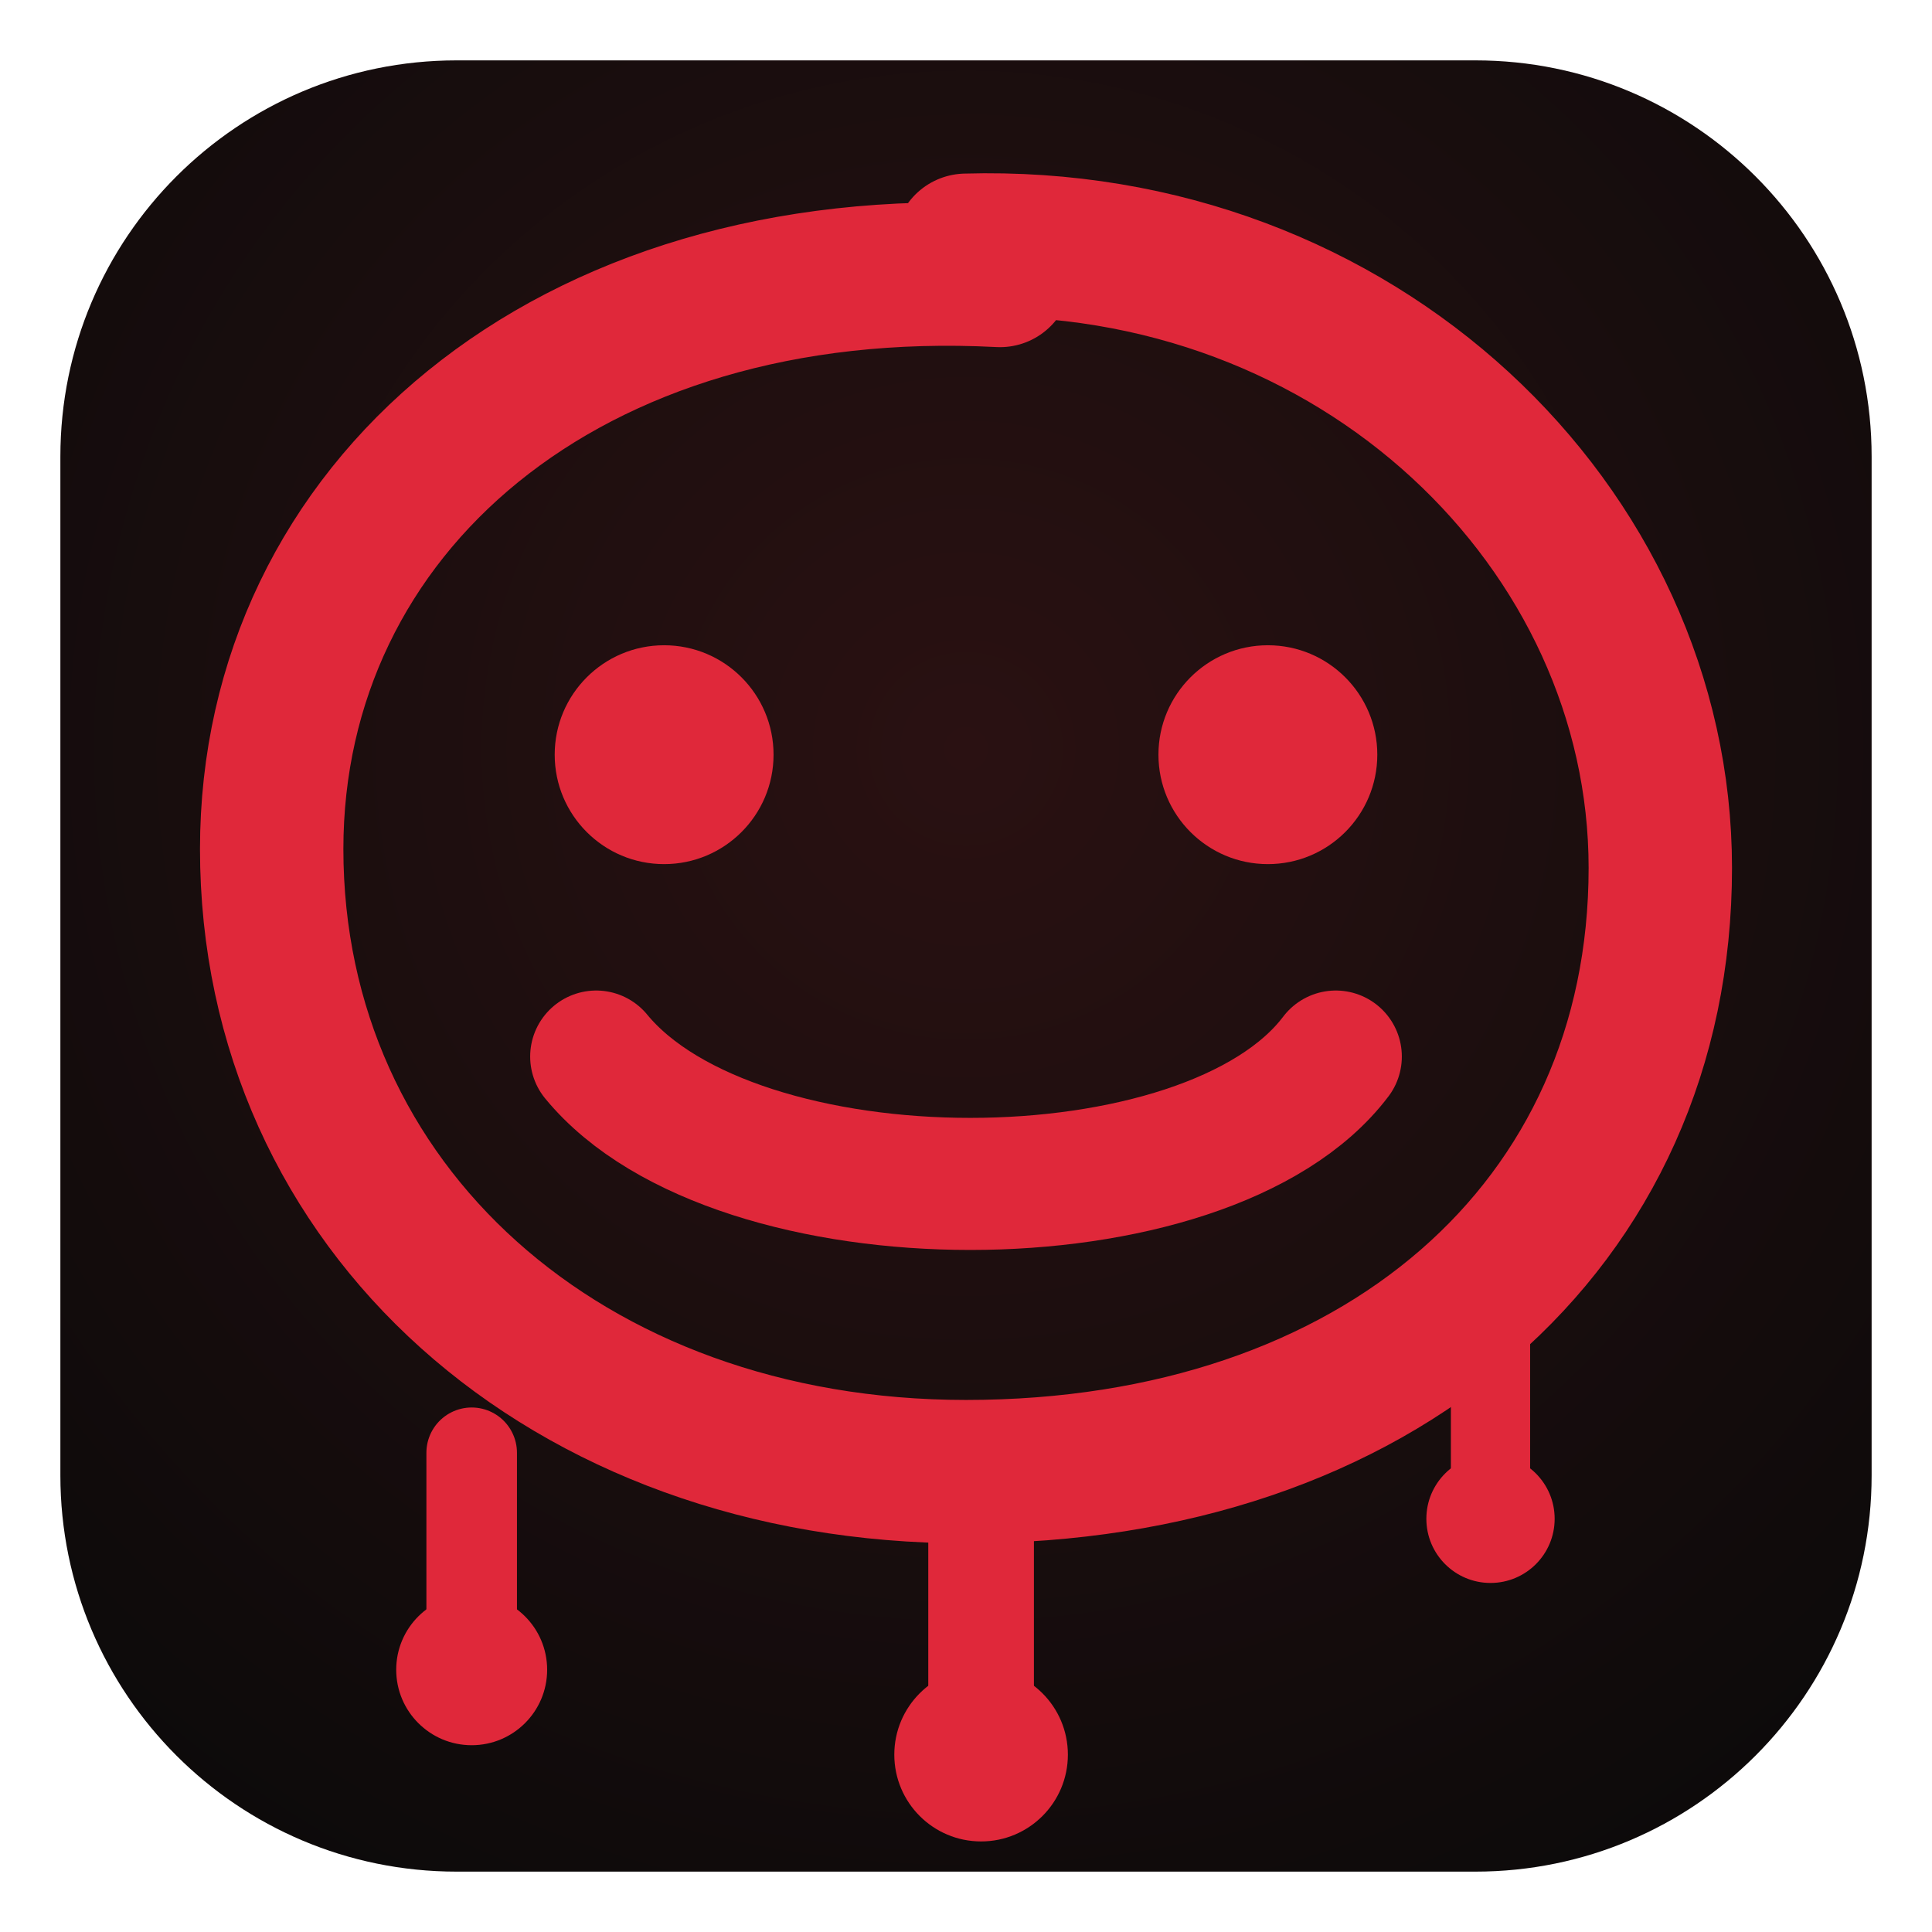
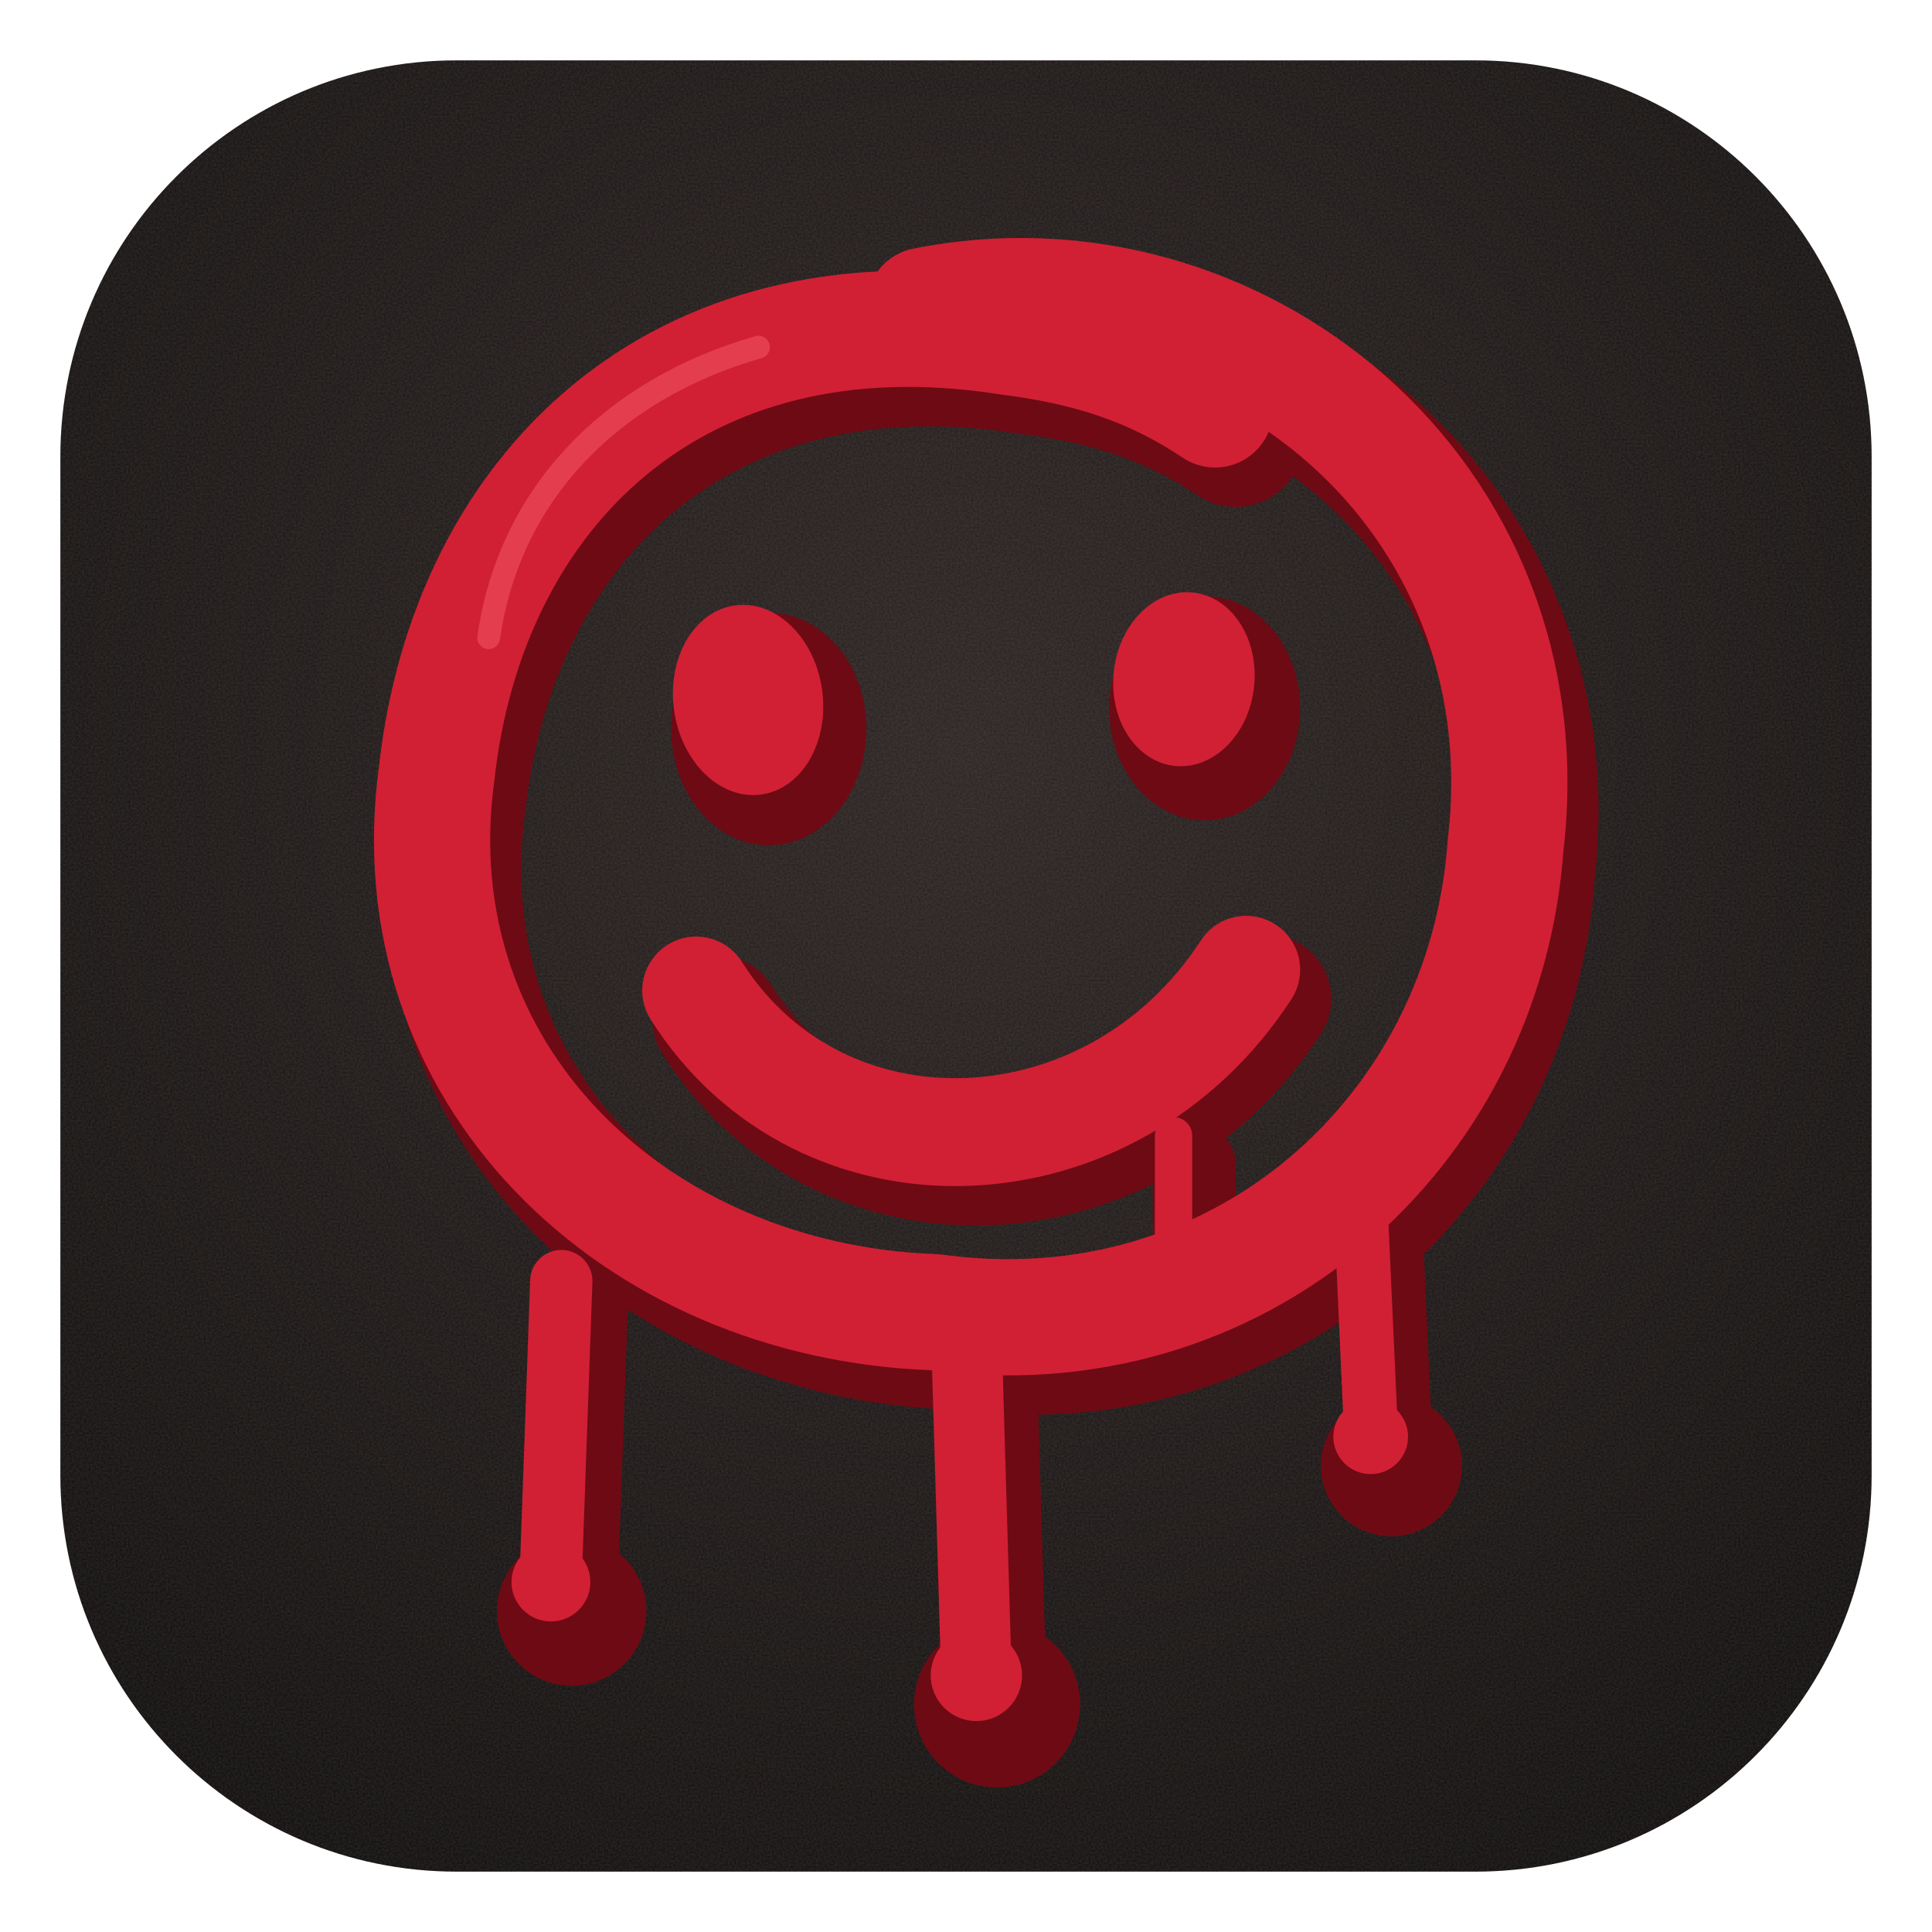
<svg xmlns="http://www.w3.org/2000/svg" viewBox="0 0 1024 1024" width="1024" height="1024">
  <defs>
-     <radialGradient id="bg" cx="50%" cy="38%" r="75%">
-       <stop offset="0" stop-color="#2a1112" />
-       <stop offset="1" stop-color="#0b0a0a" />
+     <radialGradient id="wall" cx="50%" cy="38%" r="75%">
+       <stop offset="0" stop-color="#2b2322" />
+       <stop offset="1" stop-color="#0d0b0b" />
    </radialGradient>
+     <filter id="grain" x="0" y="0" width="100%" height="100%">
+       <feTurbulence type="fractalNoise" baseFrequency="0.9" numOctaves="2" seed="7" result="n" />
+       <feColorMatrix in="n" type="matrix" values="0 0 0 0 0.5  0 0 0 0 0.45  0 0 0 0 0.42  0 0 0 0.16 0" />
+     </filter>
+     <clipPath id="sq">
+       <rect x="32" y="32" width="960" height="960" rx="210" />
+     </clipPath>
  </defs>
-   <rect x="32" y="32" width="960" height="960" rx="210" fill="url(#bg)" />
-   <g fill="none" stroke="#e0283a" stroke-linecap="round" stroke-linejoin="round">
-     <path d="M512 130 C720 124 880 280 880 460 C880 650 730 780 512 780 C300 780 144 640 144 450 C144 270 300 134 530 146" stroke-width="76" />
-     <path d="M316 560 C390 650 640 650 708 560" stroke-width="70" />
-     <path d="M250 770 L250 880" stroke-width="48" />
-     <path d="M520 780 L520 925" stroke-width="56" />
-     <path d="M790 700 L790 800" stroke-width="42" />
-   </g>
-   <g fill="#e0283a">
-     <circle cx="352" cy="400" r="58" />
-     <circle cx="672" cy="400" r="58" />
-     <circle cx="250" cy="885" r="40" />
-     <circle cx="520" cy="930" r="46" />
-     <circle cx="790" cy="805" r="34" />
+   <rect x="32" y="32" width="960" height="960" rx="210" fill="url(#wall)" />
+   <rect x="32" y="32" width="960" height="960" filter="url(#grain)" clip-path="url(#sq)" />
+   <g transform="translate(160 96) scale(11)">
+     <g transform="translate(1 1.4)" fill="none" stroke="#6e0a14" stroke-linecap="round" stroke-linejoin="round">
+       <path d="M30 6 C45 3 60 15 58 32 C57 46 45 56.5 30.5 54.5 C16 54 4.5 43 6.5 28.5 C8 15 18 5 34 7.5 C38 8 41 9 44 11" stroke-width="6.6" />
+       <path d="M19 39 C25 48.5 39 48 45.5 38" stroke-width="6.2" />
+       <path d="M12.5 53 L12 67" stroke-width="4.4" />
+       <path d="M32 55 L32.5 72" stroke-width="4.8" />
+       <path d="M51 49 L51.5 60" stroke-width="4" />
+       <path d="M42 46 L42 53" stroke-width="4" />
+     </g>
+     <g transform="translate(1 1.4)" fill="#6e0a14">
+       <ellipse cx="21.5" cy="25" rx="4.7" ry="5.6" />
+       <ellipse cx="42.5" cy="24" rx="4.6" ry="5.4" />
+       <circle cx="12" cy="67.5" r="3.6" />
+       <circle cx="32.5" cy="72" r="4" />
+       <circle cx="51.5" cy="60.5" r="3.4" />
+     </g>
+     <g fill="none" stroke="#d11f33" stroke-linecap="round" stroke-linejoin="round">
+       <path d="M30 6 C45 3 60 15 58 32 C57 46 45 56.5 30.5 54.5 C16 54 4.5 43 6.5 28.5 C8 15 18 5 34 7.5 C38 8 41 9 44 11" stroke-width="5.6" />
+       <path d="M19 39 C25 48.5 39 48 45.5 38" stroke-width="5.2" />
+       <path d="M12.5 53 L12 67" stroke-width="3" />
+       <path d="M32 55 L32.5 72" stroke-width="3.4" />
+       <path d="M51 49 L51.5 60" stroke-width="2.6" />
+       <path d="M42 46 L42 53" stroke-width="1.8" />
+     </g>
+     <g fill="#d11f33">
+       <ellipse cx="21.5" cy="25" rx="3.6" ry="4.6" transform="rotate(-8 21.5 25)" />
+       <ellipse cx="42.5" cy="24" rx="3.4" ry="4.2" transform="rotate(6 42.5 24)" />
+       <circle cx="12" cy="67.5" r="1.9" />
+       <circle cx="32.5" cy="72" r="2.2" />
+       <circle cx="51.5" cy="60.5" r="1.8" />
+     </g>
+     <path d="M9 22 C10 15 15 10 22 8" fill="none" stroke="#f0525f" stroke-width="1.1" stroke-linecap="round" opacity=".6" />
  </g>
</svg>
